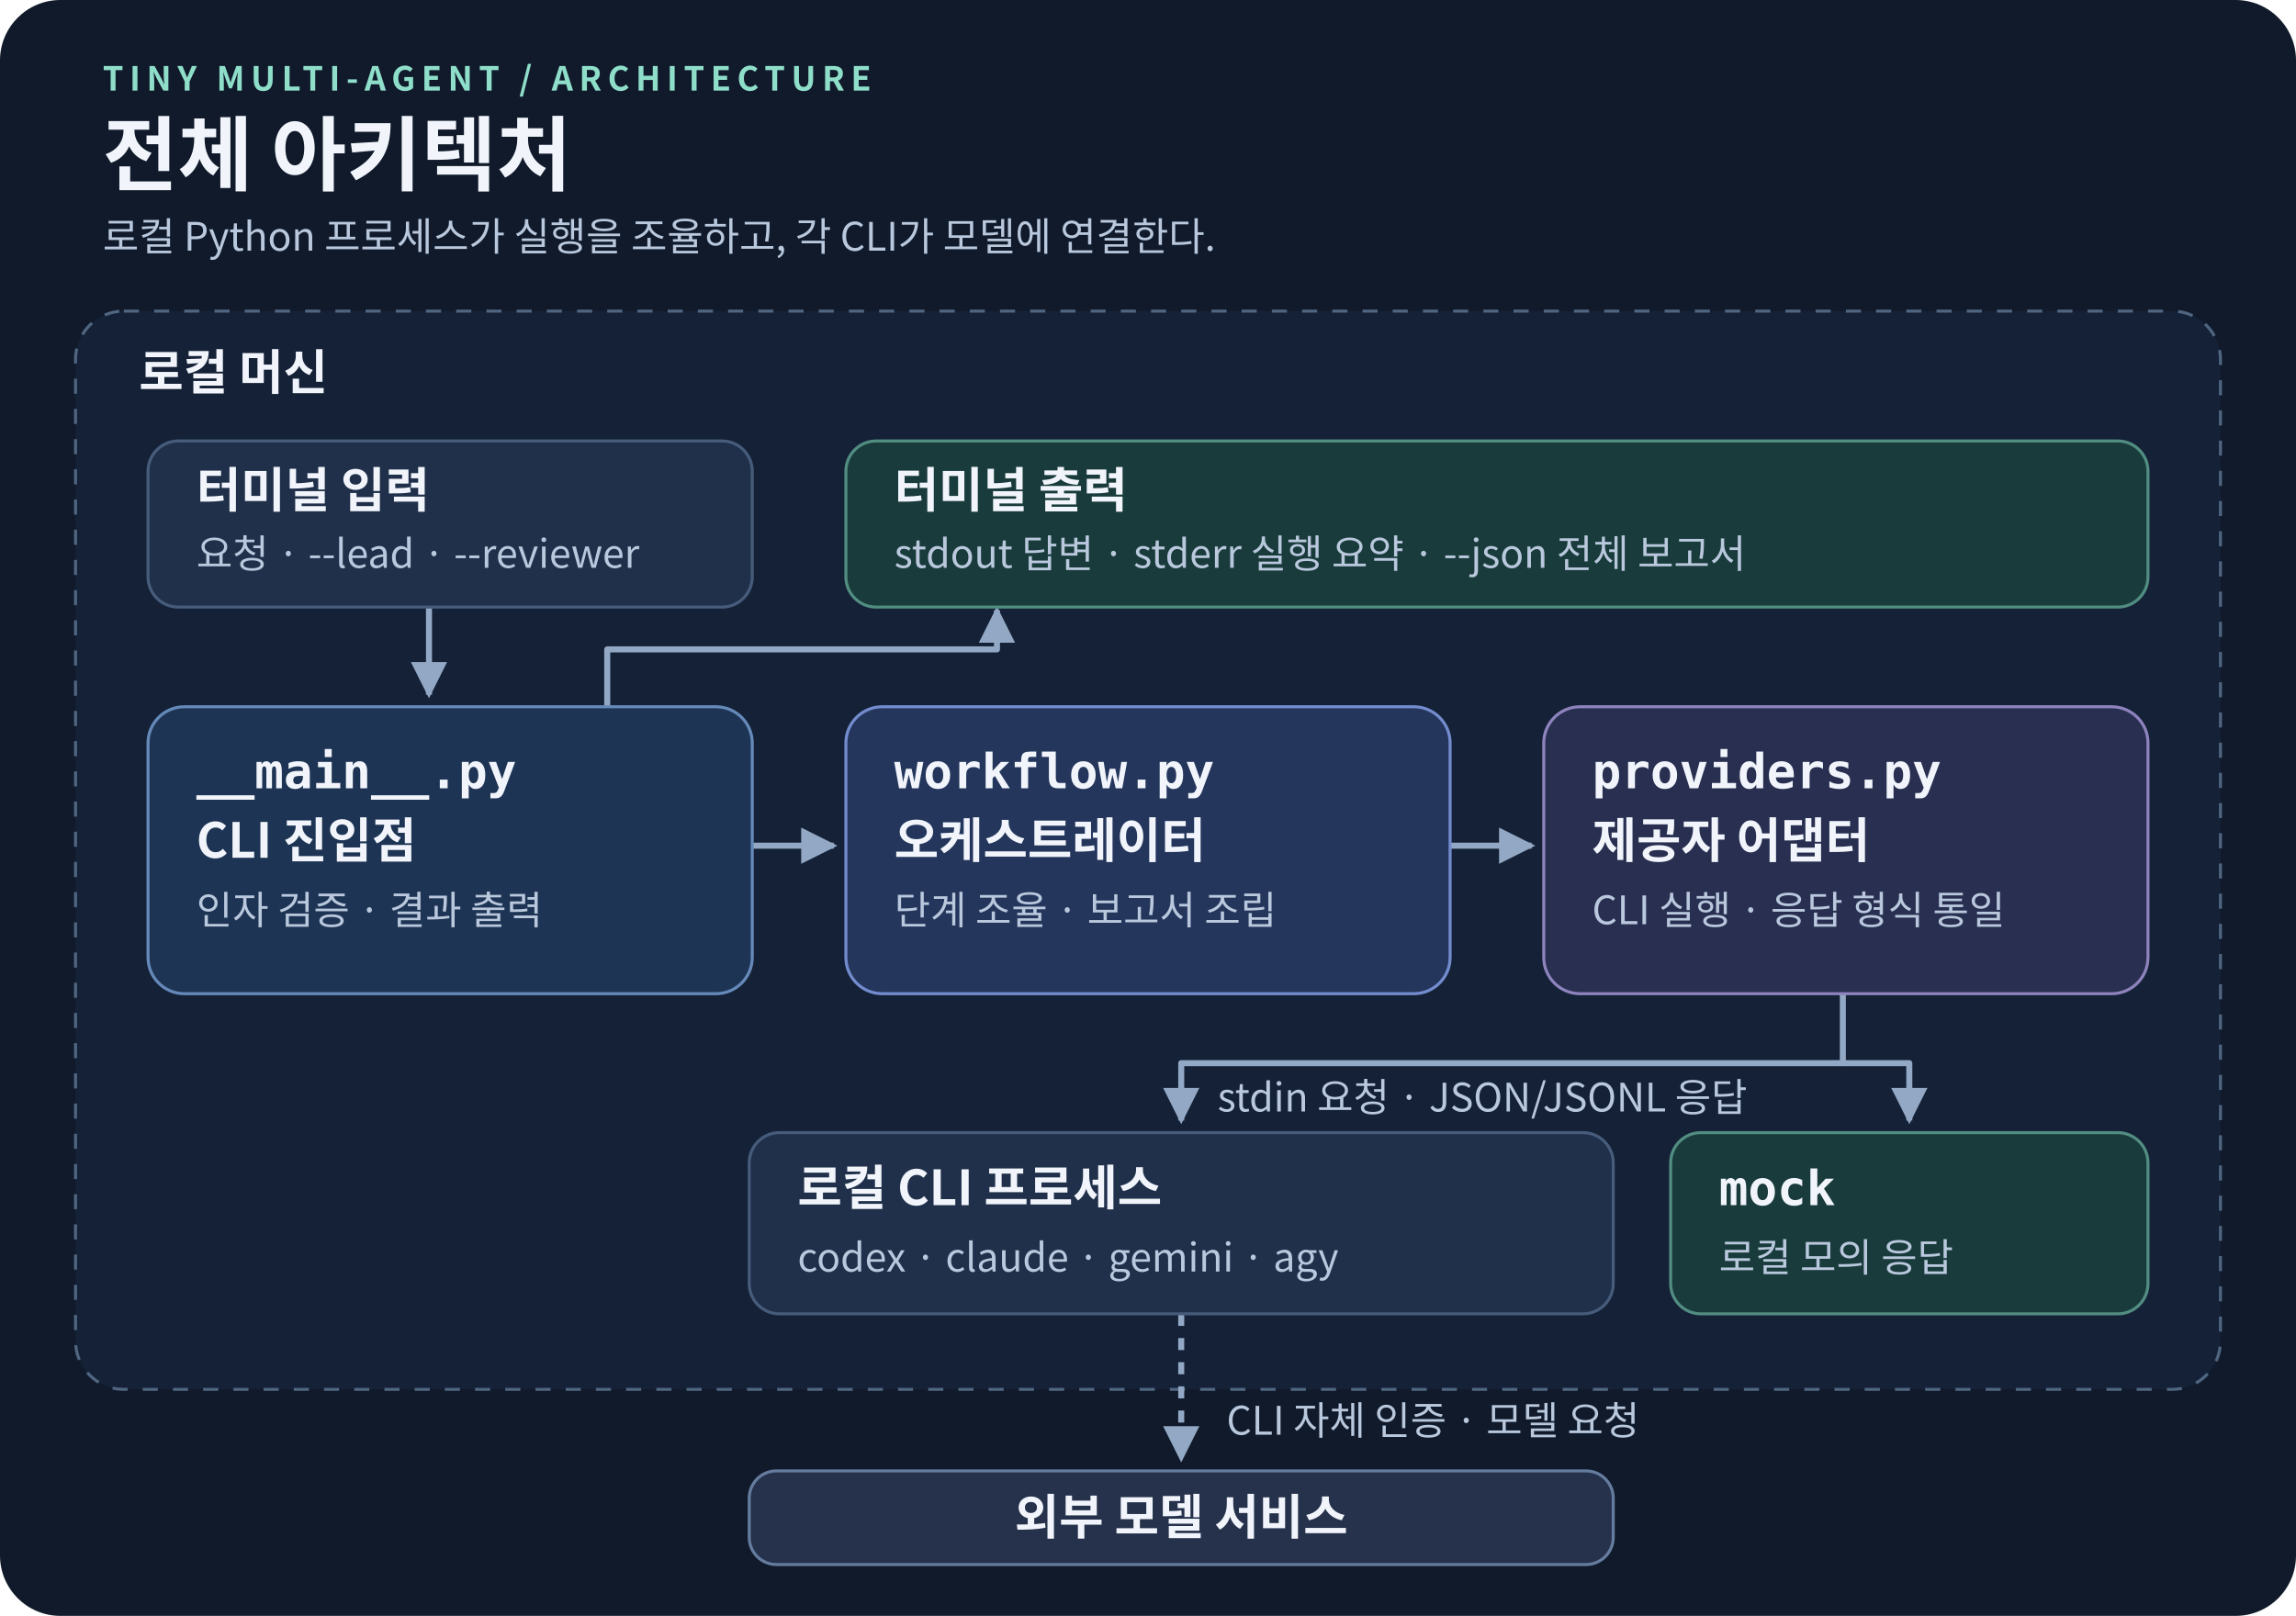
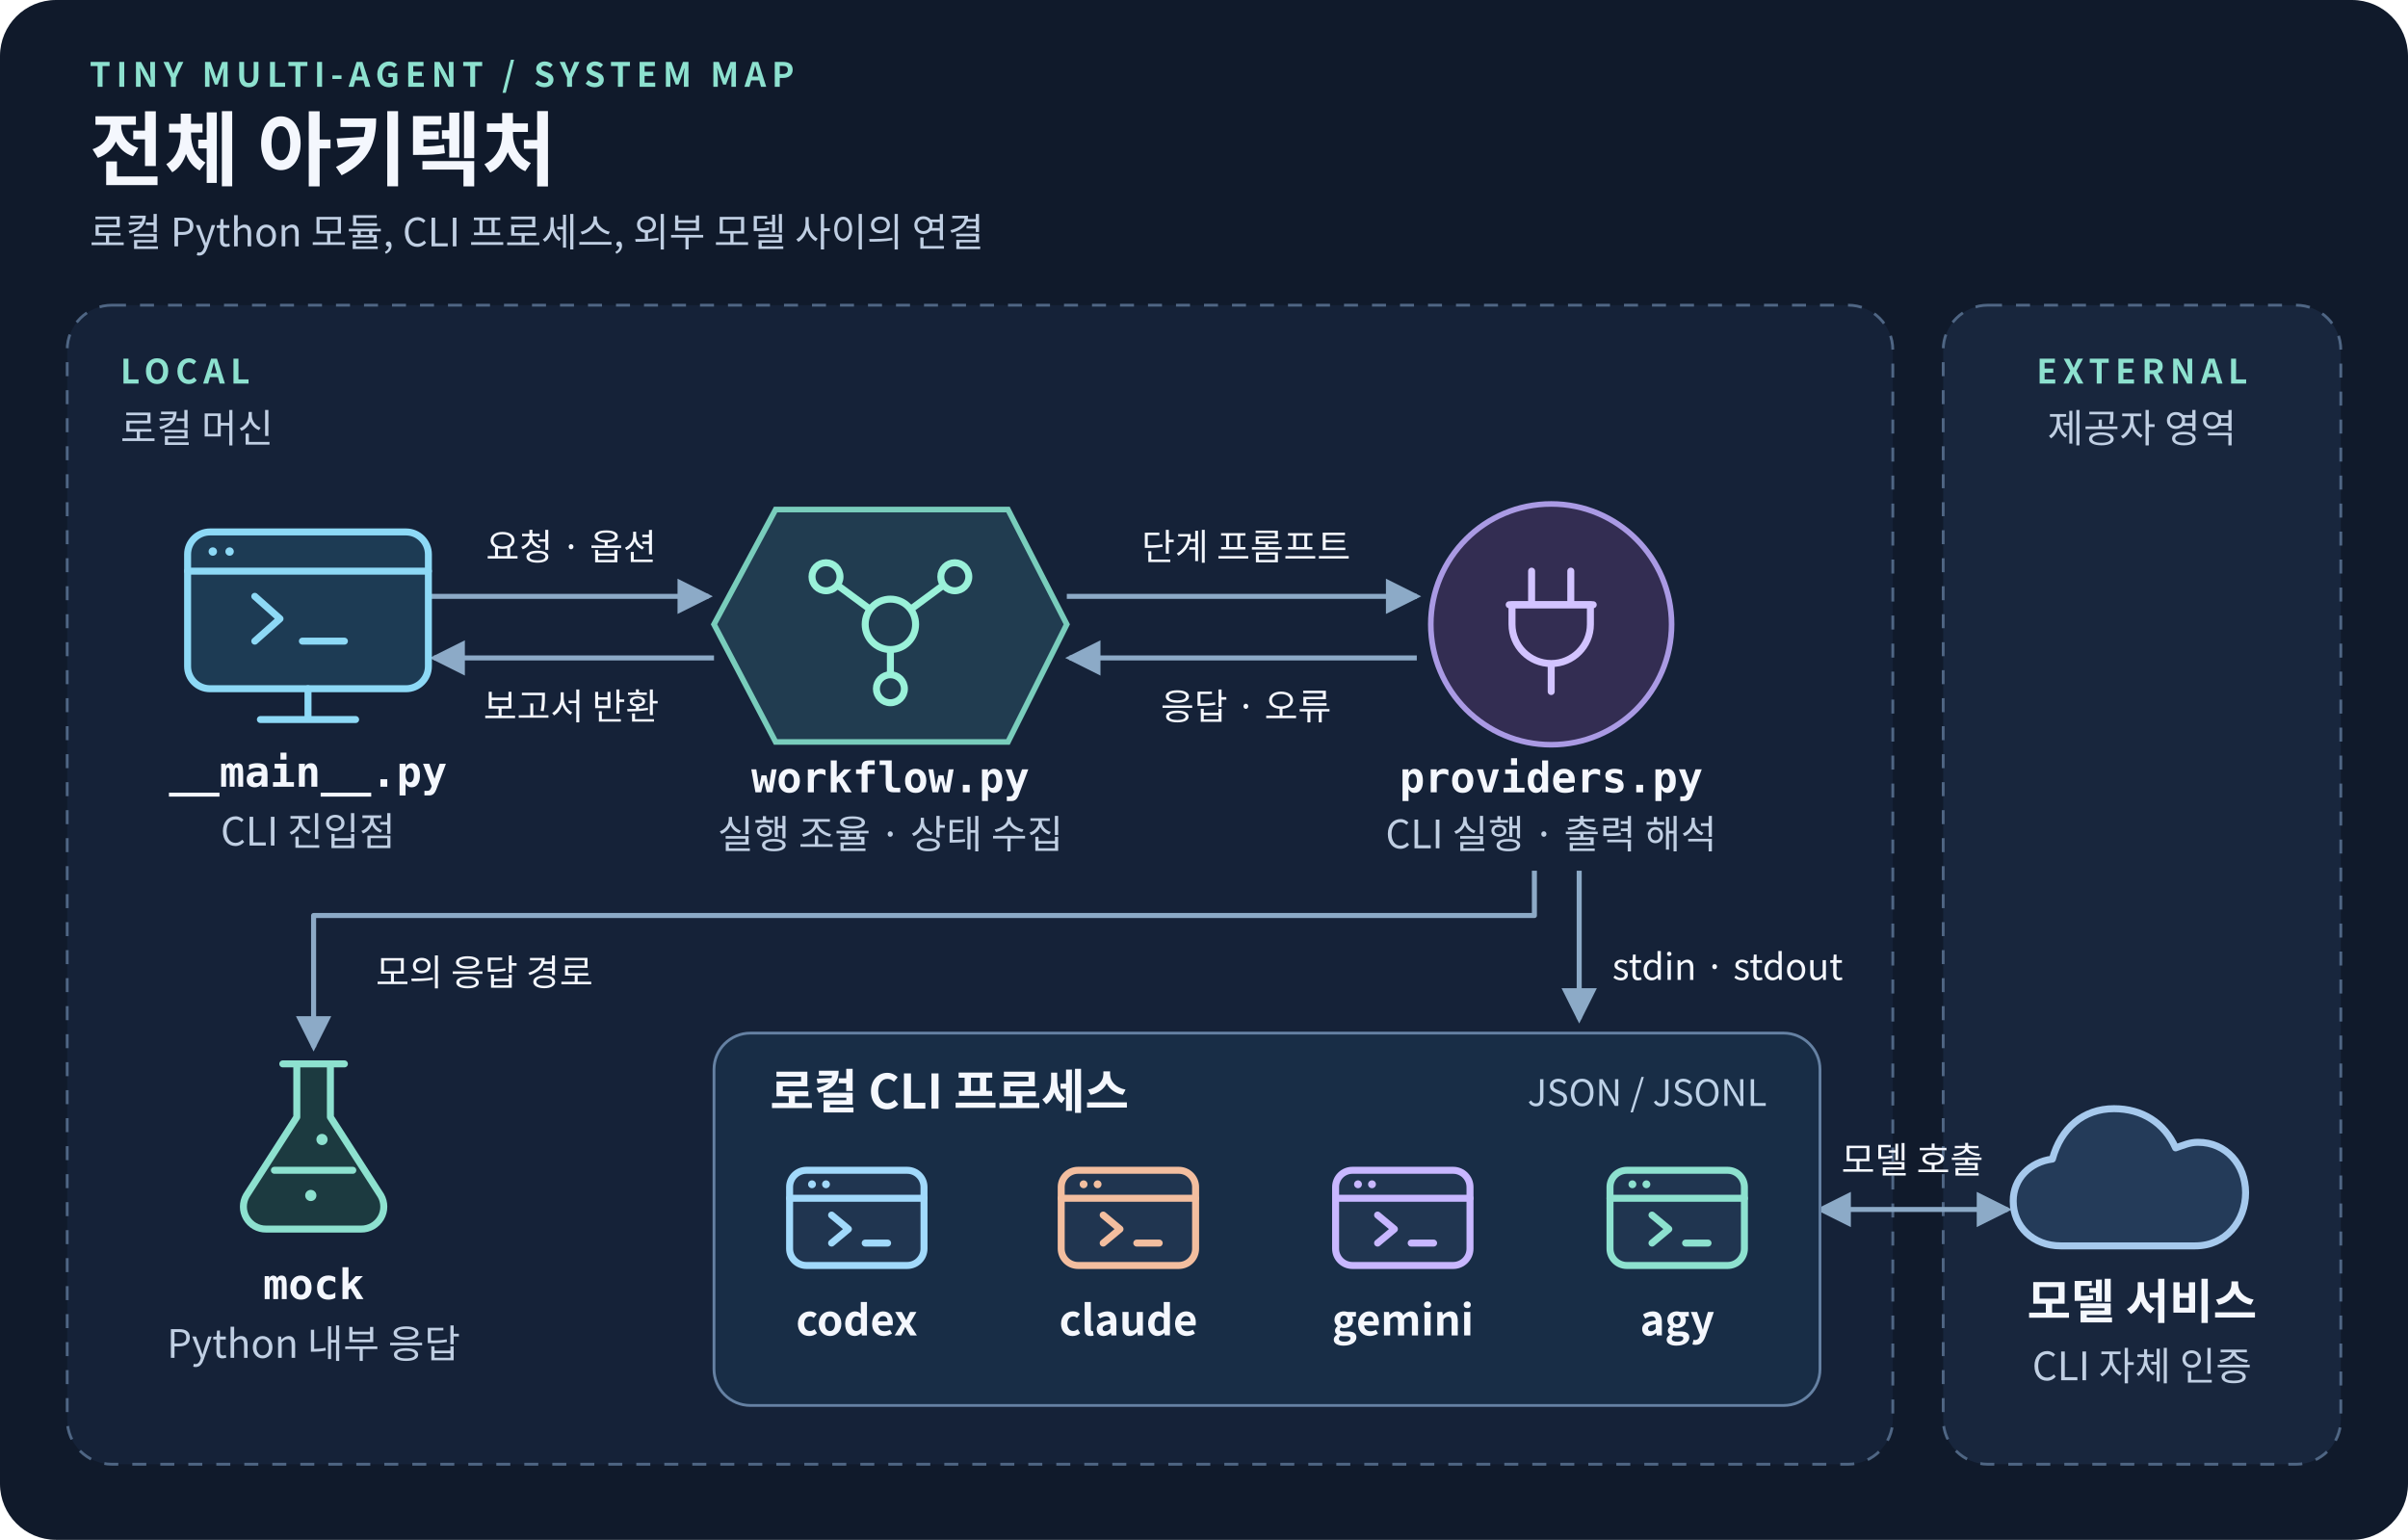
- <svg xmlns="http://www.w3.org/2000/svg" width="760" height="535" viewBox="0 0 760 535" role="img" aria-labelledby="title description">
+ <svg xmlns="http://www.w3.org/2000/svg" width="860" height="550" viewBox="0 0 860 550" role="img" aria-labelledby="title description">
  <defs>
-     <marker id="arrow" viewBox="0 0 10 10" refX="9" refY="5" markerWidth="6" markerHeight="6" orient="auto">
-       <path d="M0 0 10 5 0 10z" fill="#92a8c4" />
+     <marker id="arrow" viewBox="0 0 8 8" refX="7" refY="4" markerWidth="7" markerHeight="7" orient="auto-start-reverse">
+       <path d="M0 0 8 4 0 8z" fill="#8caac7" />
    </marker>
+     <g id="process">
+       <rect x="-24" y="-17" width="48" height="34" rx="6" fill="#203550" />
+       <path d="M-24-7h48m-33 6 6 5-6 5m12 0h8" />
+       <circle cx="-16" cy="-12" r="1.4" fill="currentColor" stroke="none" />
+       <circle cx="-11" cy="-12" r="1.4" fill="currentColor" stroke="none" />
+     </g>
  </defs>
  <style>
-     text { font-family: "Noto Sans CJK KR", "Malgun Gothic", "Apple SD Gothic Neo", sans-serif; fill: #f1f5fb; }
-     .eyebrow { font-size: 11px; font-weight: 700; letter-spacing: 2px; fill: #8edeca; }
-     .title { font-size: 27px; font-weight: 700; }
-     .label { font-size: 16px; font-weight: 700; }
-     .sub { font-size: 13px; fill: #b9c8dd; }
-     .code { font-family: ui-monospace, "SFMono-Regular", Consolas, monospace; font-size: 16px; font-weight: 700; }
-     .wire { fill: none; stroke: #92a8c4; stroke-width: 2; stroke-linejoin: round; }
+     text { font-family: "Noto Sans CJK KR", "Malgun Gothic", "Apple SD Gothic Neo", sans-serif; fill: #f4f7fd; }
+     .eyebrow { font-size: 12px; font-weight: 700; letter-spacing: 2px; fill: #8de1cf; }
+     .title { font-size: 29px; font-weight: 700; }
+     .label { font-size: 17px; font-weight: 700; }
+     .sub { font-size: 14px; fill: #c0cfe3; }
+     .edge-label { font-size: 13px; fill: #bed2e8; }
+     .code { font-family: ui-monospace, Consolas, monospace; font-size: 15px; font-weight: 700; }
+     .line { fill: none; stroke: #8caac7; stroke-width: 1.8; stroke-linejoin: round; }
+     .icon { fill: none; stroke: currentColor; stroke-width: 2.5; stroke-linecap: round; stroke-linejoin: round; }
  </style>
-   <rect width="760" height="535" rx="20" fill="#101a2b" />
-   <text class="eyebrow" x="34" y="30">TINY MULTI-AGENT / ARCHITECTURE</text>
-   <text class="title" x="34" y="61">전체 아키텍처</text>
-   <text class="sub" x="34" y="83">로컬 Python 프로세스가 실행을 조율하고, 각 CLI가 모델에 연결한다.</text>
-   <rect x="25" y="103" width="710" height="357" rx="16" fill="#142137" stroke="#506580" stroke-dasharray="5 5" />
-   <text class="label" x="46" y="129">로컬 머신</text>
-   <g class="wire" marker-end="url(#arrow)">
-     <path d="M142 201 V230" />
-     <path d="M201 234 V215 H330 V202" />
-     <path d="M249 280 H276" />
-     <path d="M480 280 H507" />
-     <path d="M610 329 V352 H391 V371" />
-     <path d="M610 352 H632 V371" />
-     <path d="M391 435 V483" stroke-dasharray="4 4" />
+   <rect width="860" height="550" rx="20" fill="#101a2b" />
+   <text class="eyebrow" x="32" y="31">TINY MULTI-AGENT / SYSTEM MAP</text>
+   <text class="title" x="32" y="64">전체 아키텍처</text>
+   <text class="sub" x="32" y="88">로컬 Python 모듈, CLI 프로세스, 외부 모델 사이의 연결</text>
+   <rect x="24" y="109" width="652" height="414" rx="16" fill="#152238" stroke="#4f6684" stroke-dasharray="5 5" />
+   <rect x="694" y="109" width="142" height="414" rx="16" fill="#18263d" stroke="#4f6684" stroke-dasharray="5 5" />
+   <text class="eyebrow" x="43" y="137">LOCAL</text>
+   <text class="eyebrow" x="765" y="137" text-anchor="middle">EXTERNAL</text>
+   <text class="sub" x="43" y="158">로컬 머신</text>
+   <text class="sub" x="765" y="158" text-anchor="middle">제공자 영역</text>
+   <g class="line" marker-end="url(#arrow)">
+     <path d="M153 213 H253" />
+     <path d="M255 235 H155" />
+     <path d="M381 213 H506" />
+     <path d="M506 235 H382" />
+     <path d="M548 311 V327 H112 V374" />
+     <path d="M564 311 V364" />
  </g>
-   <rect x="49" y="146" width="200" height="55" rx="10" fill="#20304a" stroke="#465c7a" />
-   <text class="label" x="65" y="168">터미널 입력</text>
-   <text class="sub" x="65" y="188">요청 · --lead · --reviewer</text>
-   <rect x="280" y="146" width="431" height="55" rx="10" fill="#193b3b" stroke="#528d81" />
-   <text class="label" x="296" y="168">터미널 출력</text>
-   <text class="sub" x="296" y="188">stdout 답변 · stderr 실행 요약 · --json 전체 보고서</text>
-   <rect x="49" y="234" width="200" height="95" rx="12" fill="#1e3454" stroke="#658ab9" />
-   <text class="code" x="65" y="261">__main__.py</text>
-   <text class="label" x="65" y="284">CLI 진입점</text>
-   <text class="sub" x="65" y="306">인자 검증 · 결과 출력</text>
-   <rect x="280" y="234" width="200" height="95" rx="12" fill="#24365c" stroke="#738cce" />
-   <text class="code" x="296" y="261">workflow.py</text>
-   <text class="label" x="296" y="284">오케스트레이터</text>
-   <text class="sub" x="296" y="306">단계 조율 · 보고서 조립</text>
-   <rect x="511" y="234" width="200" height="95" rx="12" fill="#282f50" stroke="#8e83bd" />
-   <text class="code" x="527" y="261">providers.py</text>
-   <text class="label" x="527" y="284">제공자 어댑터</text>
-   <text class="sub" x="527" y="306">CLI 실행 · 응답 형식 통일</text>
-   <text class="sub" x="403" y="368">stdin 요청 · JSON/JSONL 응답</text>
-   <rect x="248" y="375" width="286" height="60" rx="10" fill="#20304a" stroke="#465c7a" />
-   <text class="label" x="264" y="399">로컬 CLI 프로세스</text>
-   <text class="sub" x="264" y="421">codex · claude · gemini · agy</text>
-   <rect x="553" y="375" width="158" height="60" rx="10" fill="#193b3b" stroke="#528d81" />
-   <text class="code" x="569" y="399">mock</text>
-   <text class="sub" x="569" y="421">로컬 모의 응답</text>
-   <text class="sub" x="406" y="475">CLI 자체 인증 · 모델 요청</text>
-   <rect x="248" y="487" width="286" height="31" rx="9" fill="#26324c" stroke="#657c9e" />
-   <text class="label" x="391" y="508" text-anchor="middle">외부 모델 서비스</text>
+   <path class="line" d="M650 432 H717" marker-start="url(#arrow)" marker-end="url(#arrow)" />
+   <g class="edge-label" text-anchor="middle">
+     <text x="204" y="200">요청 · 옵션</text>
+     <text x="204" y="257">보고서 반환</text>
+     <text x="445" y="200">단계 프롬프트</text>
+     <text x="445" y="257">응답 · 오류</text>
+     <text x="173" y="352">모의 응답 경로</text>
+     <text x="617" y="350">stdin · stdout</text>
+     <text x="683" y="419">모델 호출</text>
+   </g>
+   <g class="icon" style="color:#8dd9f6">
+     <rect x="67" y="190" width="86" height="56" rx="8" fill="#1d3b54" />
+     <path d="M67 204h86m-62 9 9 8-9 8m17 0h15m-13 17v11m-17 0h34" />
+     <circle cx="76" cy="197" r="1.5" fill="currentColor" stroke="none" />
+     <circle cx="82" cy="197" r="1.5" fill="currentColor" stroke="none" />
+   </g>
+   <g text-anchor="middle">
+     <text class="code" x="110" y="281">__main__.py</text>
+     <text class="sub" x="110" y="302">CLI 진입점</text>
+   </g>
+   <path d="M277 182h83l21 41-21 42h-83l-22-42z" fill="#213c50" stroke="#79cdbc" stroke-width="2" />
+   <g class="icon" style="color:#9af1d9">
+     <path d="M318 223 295 206m23 17 23-17m-23 17v23" />
+     <circle cx="295" cy="206" r="5" fill="#213c50" />
+     <circle cx="341" cy="206" r="5" fill="#213c50" />
+     <circle cx="318" cy="246" r="5" fill="#213c50" />
+     <circle cx="318" cy="223" r="9" fill="#213c50" />
+   </g>
+   <g text-anchor="middle">
+     <text class="code" x="318" y="283">workflow.py</text>
+     <text class="sub" x="318" y="303">실행 조율 · 상태 수집</text>
+   </g>
+   <circle cx="554" cy="223" r="43" fill="#332d52" stroke="#aa9ae4" stroke-width="2" />
+   <g class="icon" style="color:#d2c3ff">
+     <path d="M540 216h28v7a14 14 0 0 1-28 0zm7 0v-12m14 12v-12m-7 33v10" />
+     <path d="M539 216h30" />
+   </g>
+   <g text-anchor="middle">
+     <text class="code" x="554" y="283">providers.py</text>
+     <text class="sub" x="554" y="303">CLI 실행 · 출력 해석</text>
+   </g>
+   <g class="icon" style="color:#8de1cf">
+     <path d="M101 380h22m-17 0v19l-18 28a8 8 0 0 0 7 12h34a8 8 0 0 0 7-12l-18-28v-19" fill="#1c3a40" />
+     <path d="M98 418h28" />
+     <circle cx="111" cy="427" r="2" fill="currentColor" stroke="none" />
+     <circle cx="115" cy="407" r="2" fill="currentColor" stroke="none" />
+   </g>
+   <g text-anchor="middle">
+     <text class="code" x="112" y="464">mock</text>
+     <text class="sub" x="112" y="485">Python 내부 응답</text>
+   </g>
+   <rect x="255" y="369" width="395" height="133" rx="13" fill="#182d46" stroke="#6581a3" />
+   <text class="label" x="275" y="396">로컬 CLI 프로세스</text>
+   <text class="edge-label" x="631" y="395" text-anchor="end">JSON / JSONL</text>
+   <g class="icon">
+     <use href="#process" x="306" y="435" style="color:#a1d9fb" />
+     <use href="#process" x="403" y="435" style="color:#f3be9f" />
+     <use href="#process" x="501" y="435" style="color:#c8b7ff" />
+     <use href="#process" x="599" y="435" style="color:#8de1cf" />
+   </g>
+   <g class="code" text-anchor="middle">
+     <text x="306" y="477">codex</text>
+     <text x="403" y="477">claude</text>
+     <text x="501" y="477">gemini</text>
+     <text x="599" y="477">agy</text>
+   </g>
+   <path d="M736 445c-10 0-17-7-17-16 0-8 6-14 14-15 3-11 11-18 22-18 10 0 18 5 22 14 3-1 5-2 8-2 10 0 17 8 17 18s-7 19-18 19z" fill="#243b59" stroke="#a6c9ed" stroke-width="2.5" stroke-linejoin="round" />
+   <text class="label" x="765" y="471" text-anchor="middle">모델 서비스</text>
+   <text class="sub" x="765" y="493" text-anchor="middle">CLI 자체 인증</text>
</svg>
